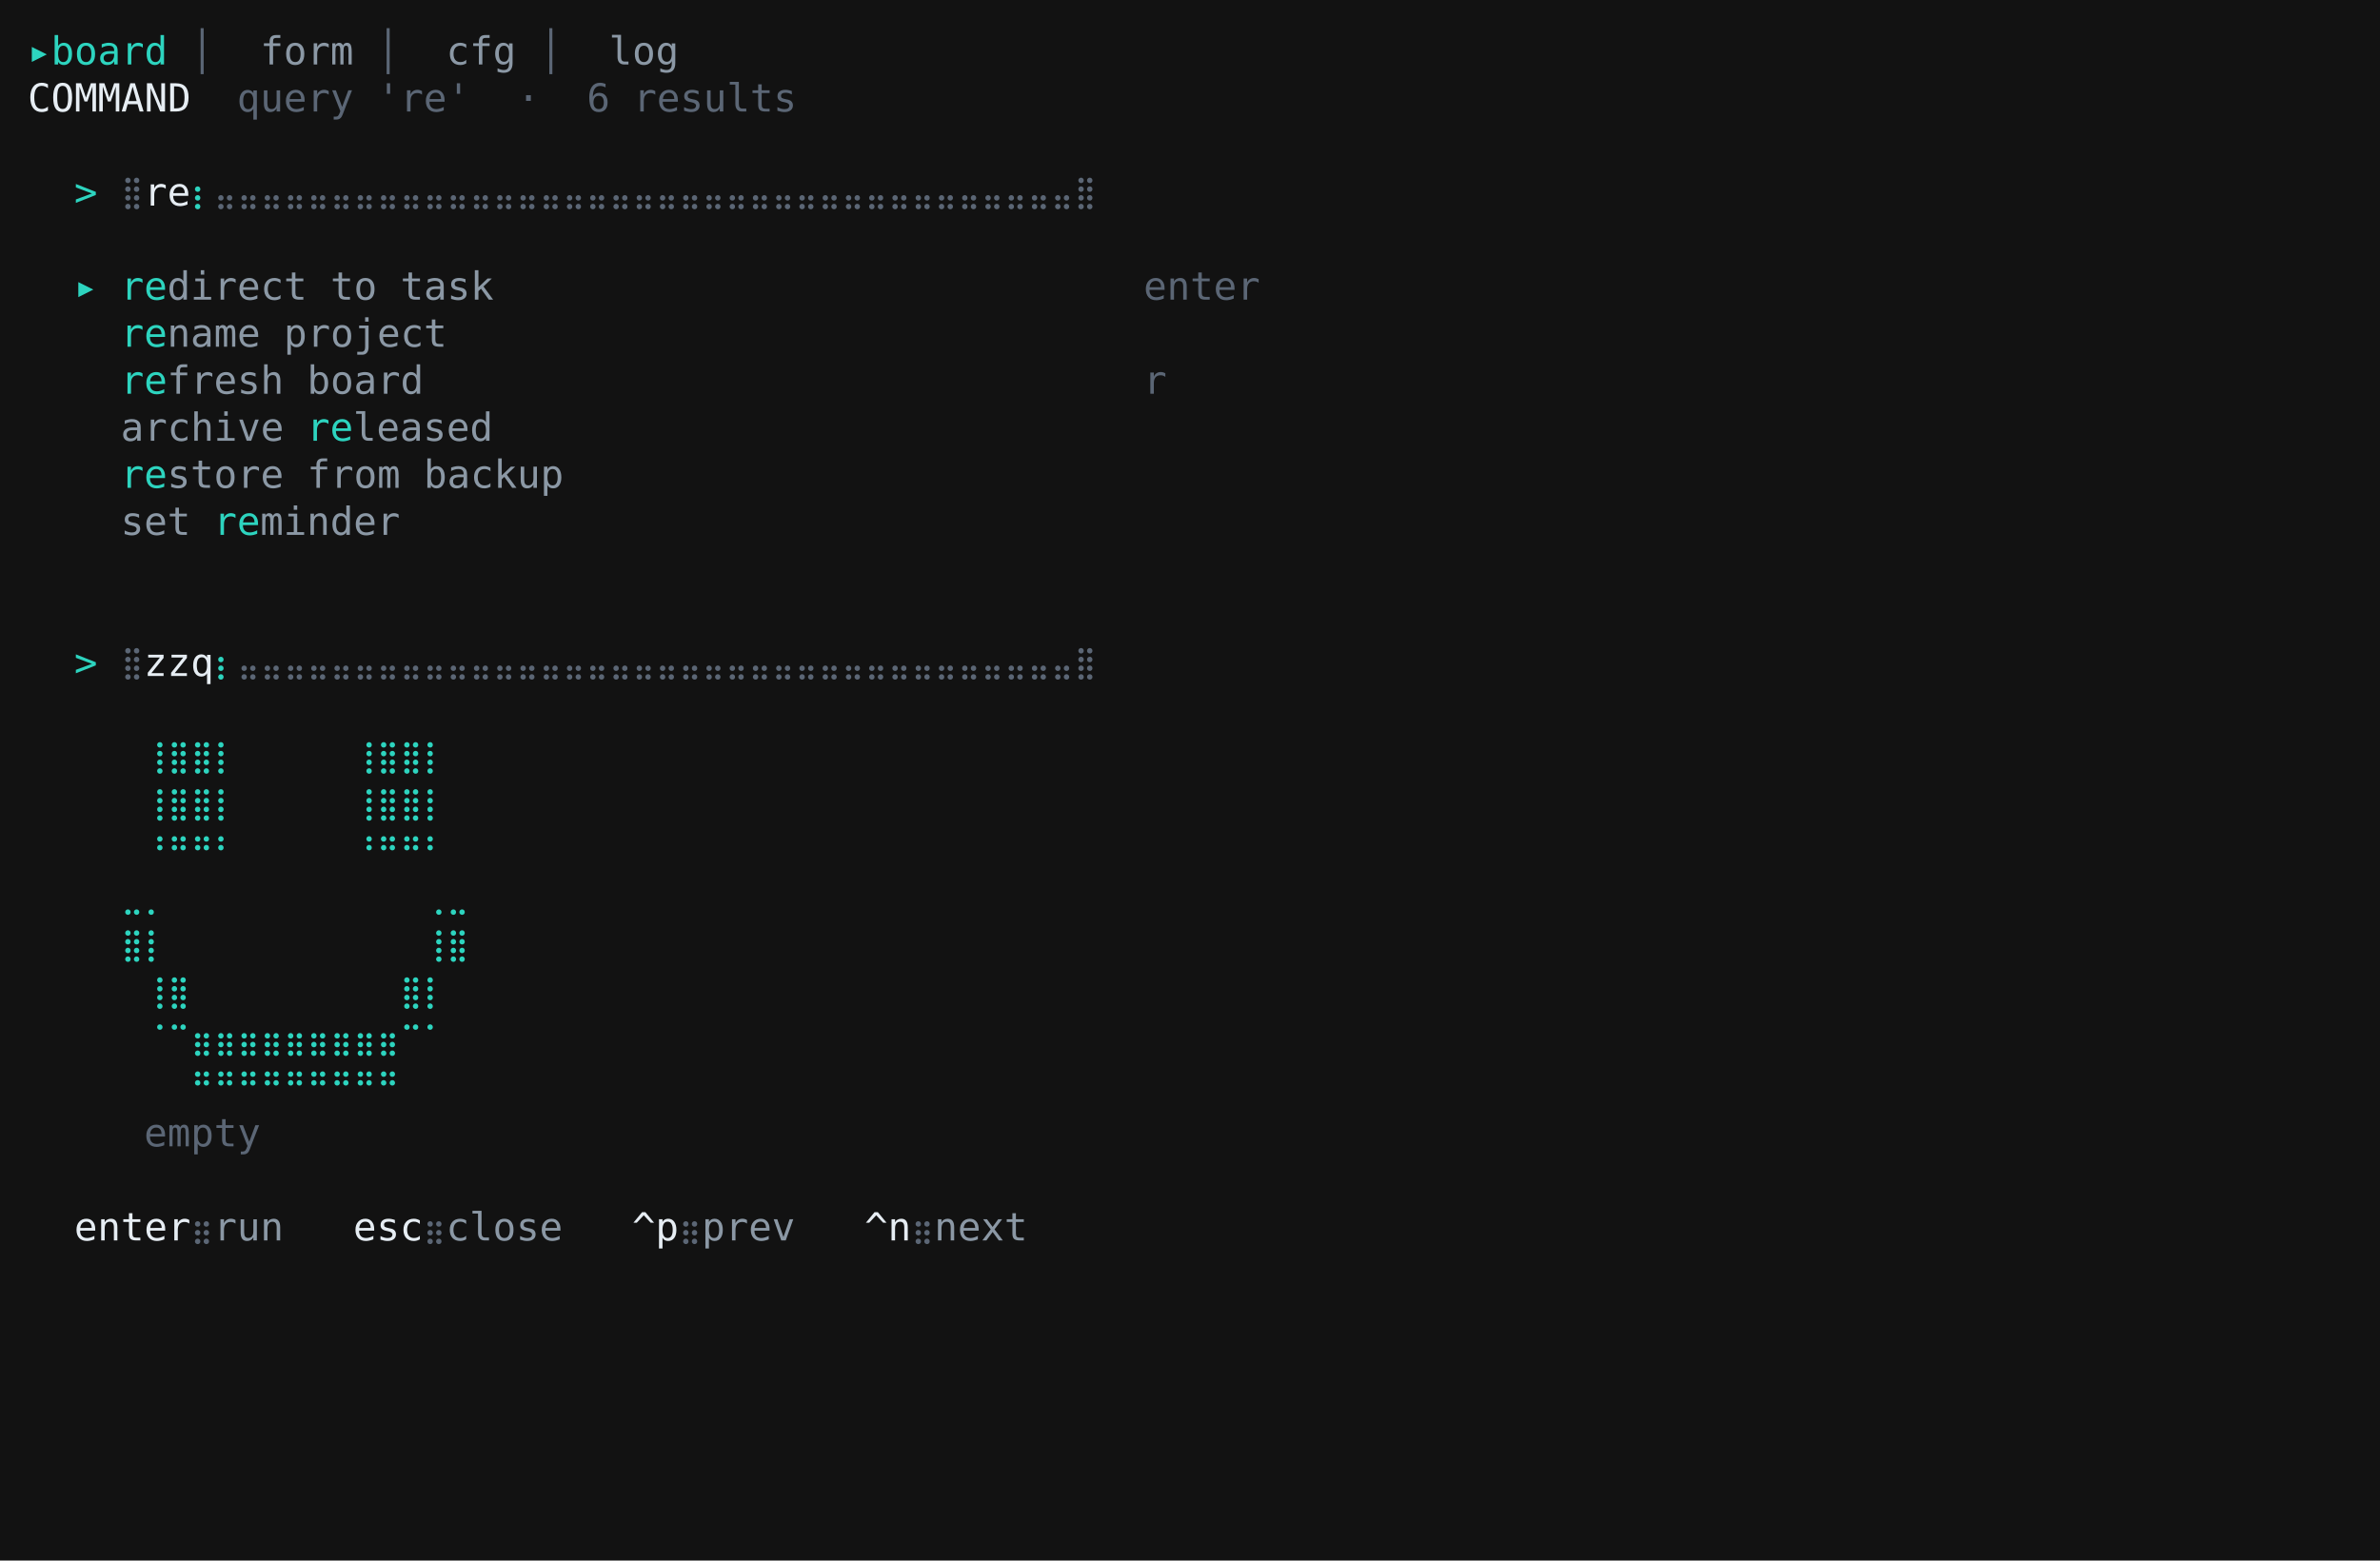
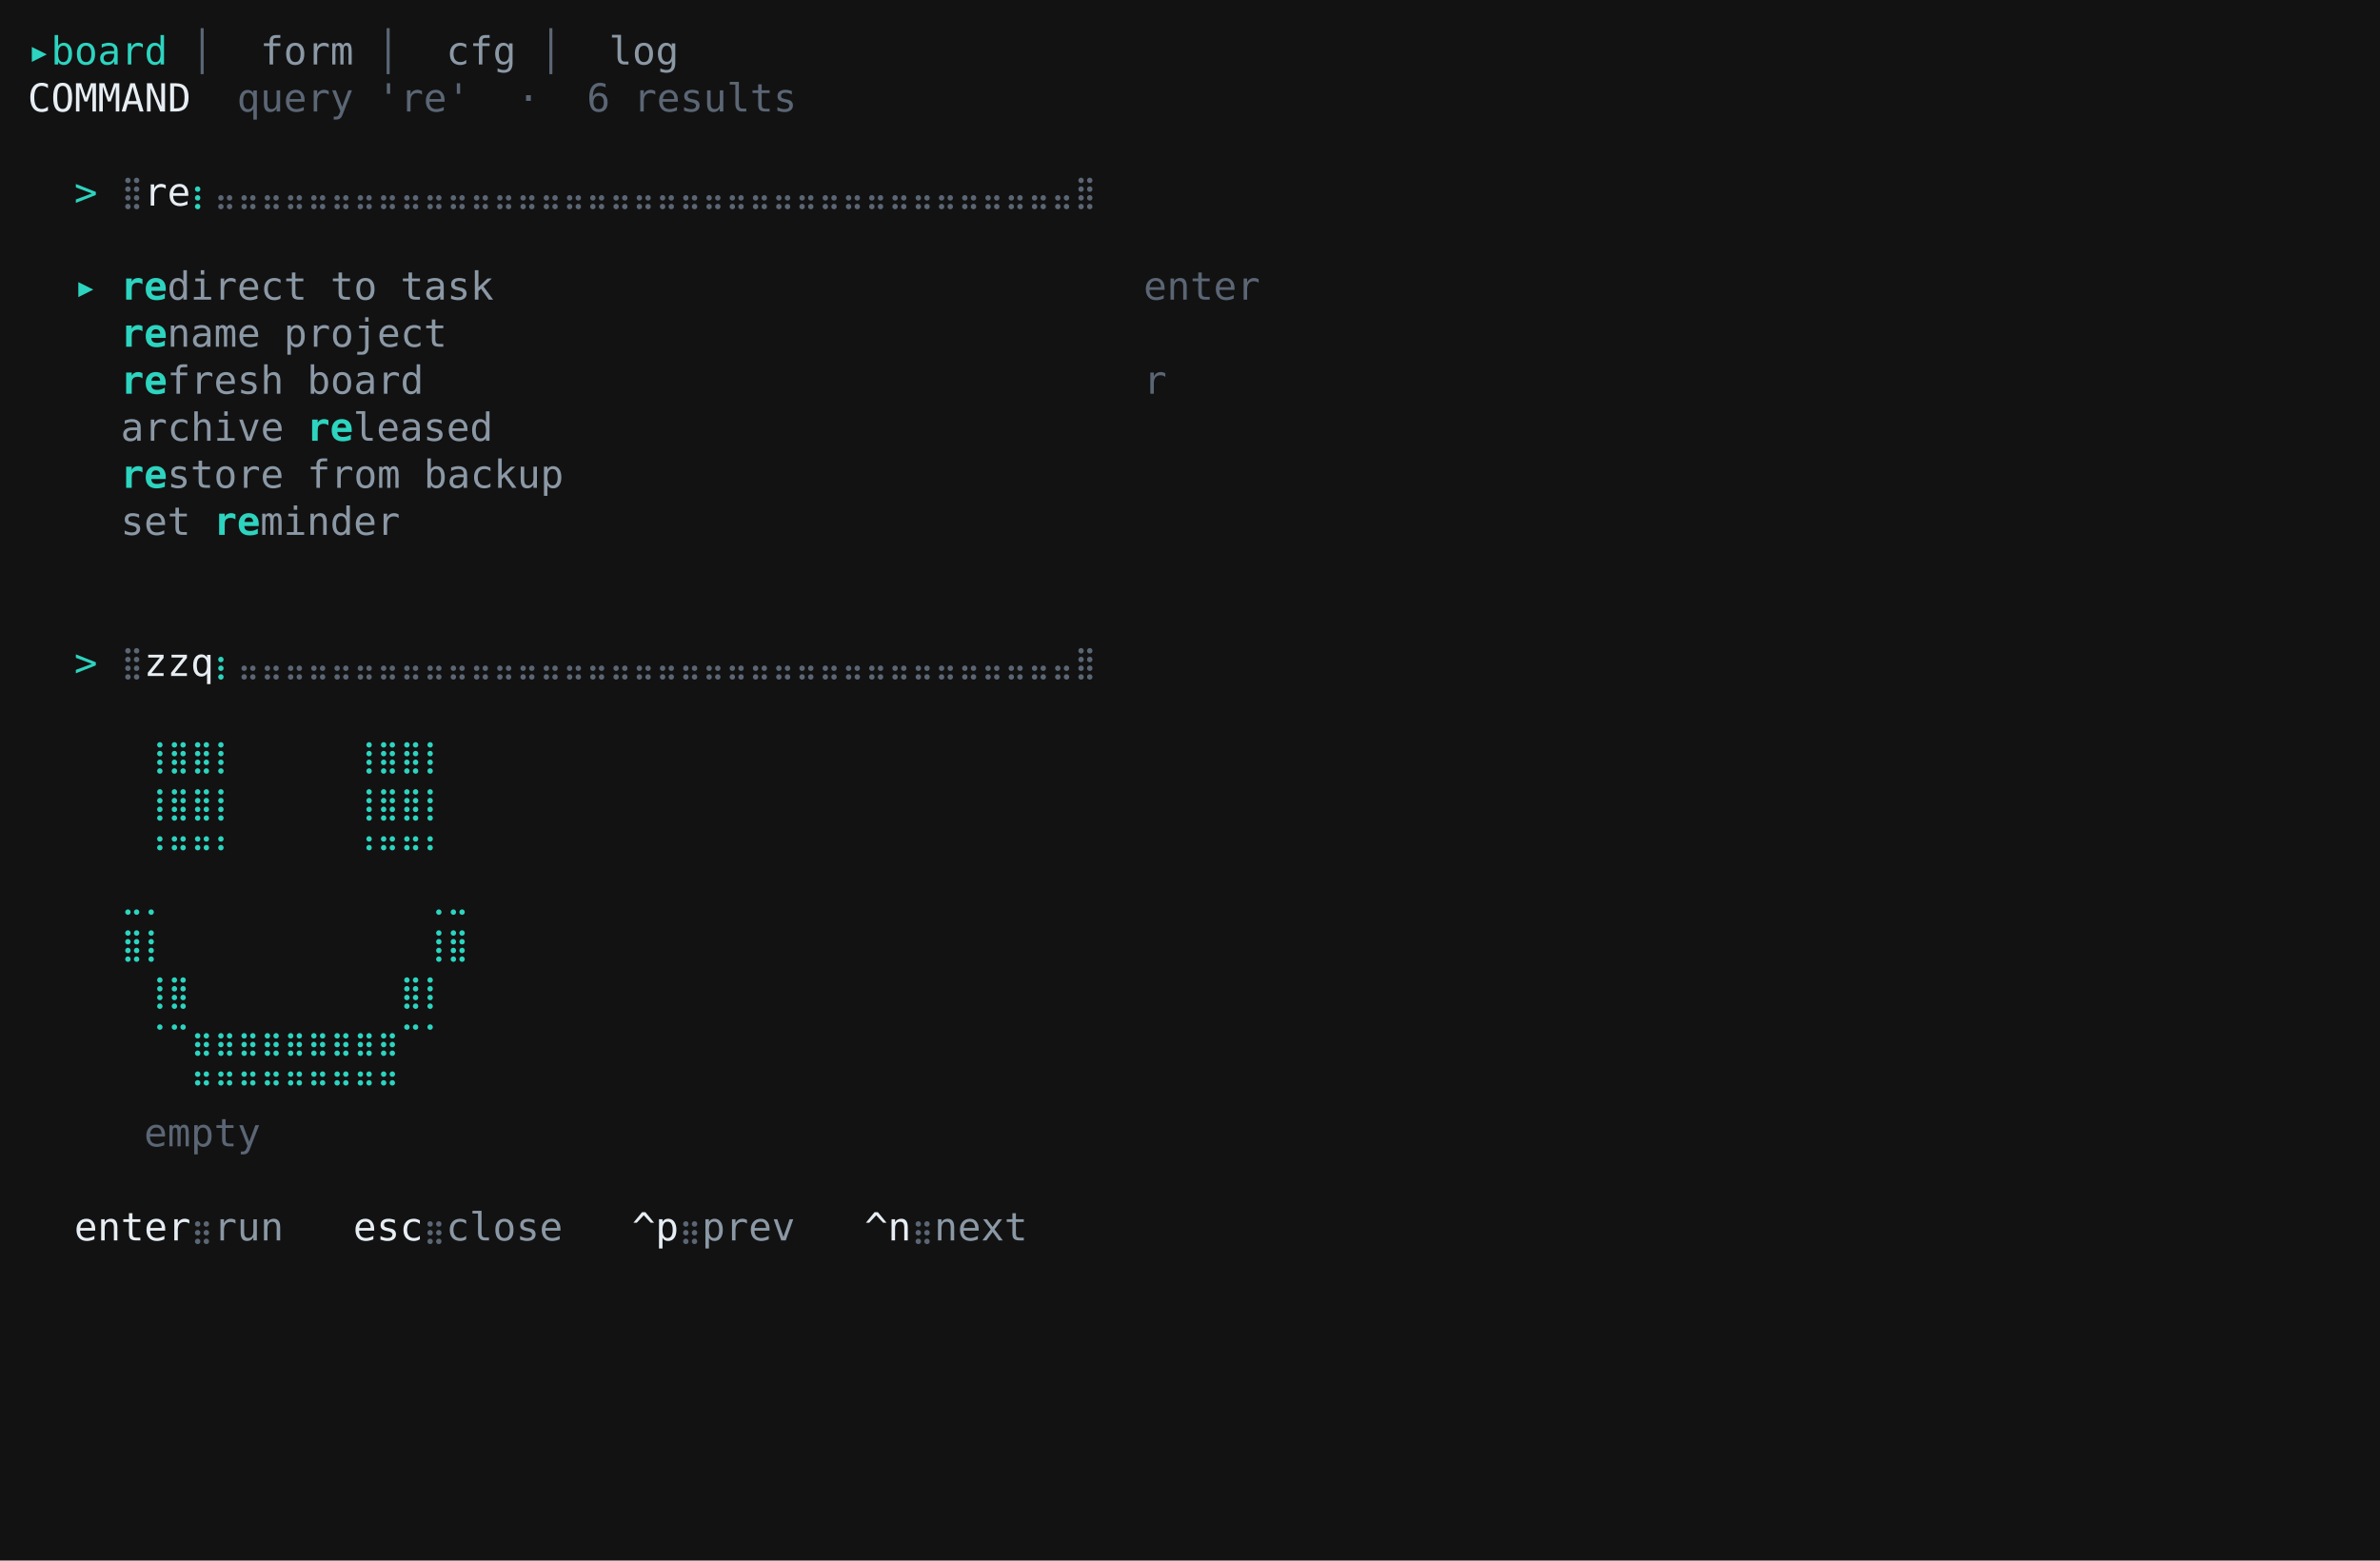
<svg xmlns="http://www.w3.org/2000/svg" viewBox="0 0 860.0 564.0" role="img" aria-label="taskboard · prism · S6 command palette">
  <rect width="860.0" height="564.0" fill="#121212" />
  <g font-family="ui-monospace,SFMono-Regular,'DejaVu Sans Mono','Cascadia Mono',Menlo,Consolas,'Liberation Mono',monospace" font-size="14.0" xml:space="preserve" style="white-space:pre;font-variant-ligatures:none">
    <text x="10.0" y="23.3" fill="#2dd4bf">▸board</text>
    <text x="60.4" y="23.3" fill="#5b6675"> │ </text>
    <text x="85.6" y="23.3" fill="#8b98a5"> form</text>
    <text x="127.6" y="23.3" fill="#5b6675"> │ </text>
    <text x="152.8" y="23.3" fill="#8b98a5"> cfg</text>
    <text x="186.4" y="23.3" fill="#5b6675"> │ </text>
    <text x="211.6" y="23.3" fill="#8b98a5"> log</text>
    <text x="10.0" y="40.3" fill="#e6edf3">COMMAND</text>
    <text x="85.6" y="40.3" fill="#5b6675">query 're'  ·  6 results</text>
    <text x="26.8" y="74.3" fill="#2dd4bf">&gt; </text>
    <text x="43.6" y="74.3" fill="#5b6675">⣿</text>
    <text x="52.0" y="74.3" fill="#e6edf3">re</text>
    <text x="68.8" y="74.3" fill="#2dd4bf">⡆</text>
    <text x="77.2" y="74.3" fill="#5b6675">⣤⣤⣤⣤⣤⣤⣤⣤⣤⣤⣤⣤⣤⣤⣤⣤⣤⣤⣤⣤⣤⣤⣤⣤⣤⣤⣤⣤⣤⣤⣤⣤⣤⣤⣤⣤⣤⣿</text>
    <text x="26.8" y="108.3" fill="#2dd4bf">▸</text>
-     <text x="43.6" y="108.3" fill="#2dd4bf">re</text>
+     <text x="43.6" y="108.3" fill="#2dd4bf" font-weight="bold">re</text>
    <text x="60.4" y="108.3" fill="#8b98a5">direct to task</text>
    <text x="413.2" y="108.3" fill="#5b6675">enter</text>
-     <text x="43.6" y="125.3" fill="#2dd4bf">re</text>
+     <text x="43.6" y="125.3" fill="#2dd4bf" font-weight="bold">re</text>
    <text x="60.4" y="125.3" fill="#8b98a5">name project</text>
-     <text x="43.6" y="142.3" fill="#2dd4bf">re</text>
+     <text x="43.6" y="142.3" fill="#2dd4bf" font-weight="bold">re</text>
    <text x="60.4" y="142.3" fill="#8b98a5">fresh board</text>
    <text x="413.2" y="142.3" fill="#5b6675">r</text>
    <text x="43.6" y="159.3" fill="#8b98a5">archive </text>
-     <text x="110.8" y="159.3" fill="#2dd4bf">re</text>
+     <text x="110.8" y="159.3" fill="#2dd4bf" font-weight="bold">re</text>
    <text x="127.6" y="159.3" fill="#8b98a5">leased</text>
-     <text x="43.6" y="176.3" fill="#2dd4bf">re</text>
+     <text x="43.6" y="176.3" fill="#2dd4bf" font-weight="bold">re</text>
    <text x="60.4" y="176.3" fill="#8b98a5">store from backup</text>
    <text x="43.6" y="193.3" fill="#8b98a5">set </text>
-     <text x="77.2" y="193.3" fill="#2dd4bf">re</text>
+     <text x="77.2" y="193.3" fill="#2dd4bf" font-weight="bold">re</text>
    <text x="94.0" y="193.3" fill="#8b98a5">minder</text>
    <text x="26.8" y="244.3" fill="#2dd4bf">&gt; </text>
    <text x="43.6" y="244.3" fill="#5b6675">⣿</text>
    <text x="52.0" y="244.3" fill="#e6edf3">zzq</text>
    <text x="77.2" y="244.3" fill="#2dd4bf">⡆</text>
    <text x="85.6" y="244.3" fill="#5b6675">⣤⣤⣤⣤⣤⣤⣤⣤⣤⣤⣤⣤⣤⣤⣤⣤⣤⣤⣤⣤⣤⣤⣤⣤⣤⣤⣤⣤⣤⣤⣤⣤⣤⣤⣤⣤⣿</text>
    <text x="43.6" y="278.3" fill="#2dd4bf">⠀⢸⣿⣿⡇⠀⠀⠀⠀⠀⢸⣿⣿⡇⠀</text>
    <text x="43.6" y="295.3" fill="#2dd4bf">⠀⢸⣿⣿⡇⠀⠀⠀⠀⠀⢸⣿⣿⡇⠀</text>
    <text x="43.6" y="312.3" fill="#2dd4bf">⠀⠘⠛⠛⠃⠀⠀⠀⠀⠀⠘⠛⠛⠃⠀</text>
    <text x="43.6" y="329.3" fill="#2dd4bf">⣀⡀⠀⠀⠀⠀⠀⠀⠀⠀⠀⠀⠀⢀⣀</text>
    <text x="43.6" y="346.3" fill="#2dd4bf">⣿⡇⠀⠀⠀⠀⠀⠀⠀⠀⠀⠀⠀⢸⣿</text>
    <text x="43.6" y="363.3" fill="#2dd4bf">⠀⢸⣿⠀⠀⠀⠀⠀⠀⠀⠀⠀⣿⡇⠀</text>
    <text x="43.6" y="380.3" fill="#2dd4bf">⠀⠈⠉⣶⣶⣶⣶⣶⣶⣶⣶⣶⠉⠁⠀</text>
    <text x="43.6" y="397.3" fill="#2dd4bf">⠀⠀⠀⠛⠛⠛⠛⠛⠛⠛⠛⠛⠀⠀⠀</text>
    <text x="43.6" y="414.3" fill="#5b6675"> empty</text>
    <text x="26.8" y="448.3" fill="#e6edf3">enter</text>
    <text x="68.8" y="448.3" fill="#5b6675">⣶</text>
    <text x="77.2" y="448.3" fill="#8b98a5">run</text>
    <text x="127.6" y="448.3" fill="#e6edf3">esc</text>
    <text x="152.8" y="448.3" fill="#5b6675">⣶</text>
    <text x="161.2" y="448.3" fill="#8b98a5">close</text>
    <text x="228.4" y="448.3" fill="#e6edf3">^p</text>
    <text x="245.2" y="448.3" fill="#5b6675">⣶</text>
    <text x="253.6" y="448.3" fill="#8b98a5">prev</text>
    <text x="312.4" y="448.3" fill="#e6edf3">^n</text>
    <text x="329.2" y="448.3" fill="#5b6675">⣶</text>
    <text x="337.6" y="448.3" fill="#8b98a5">next</text>
  </g>
</svg>
